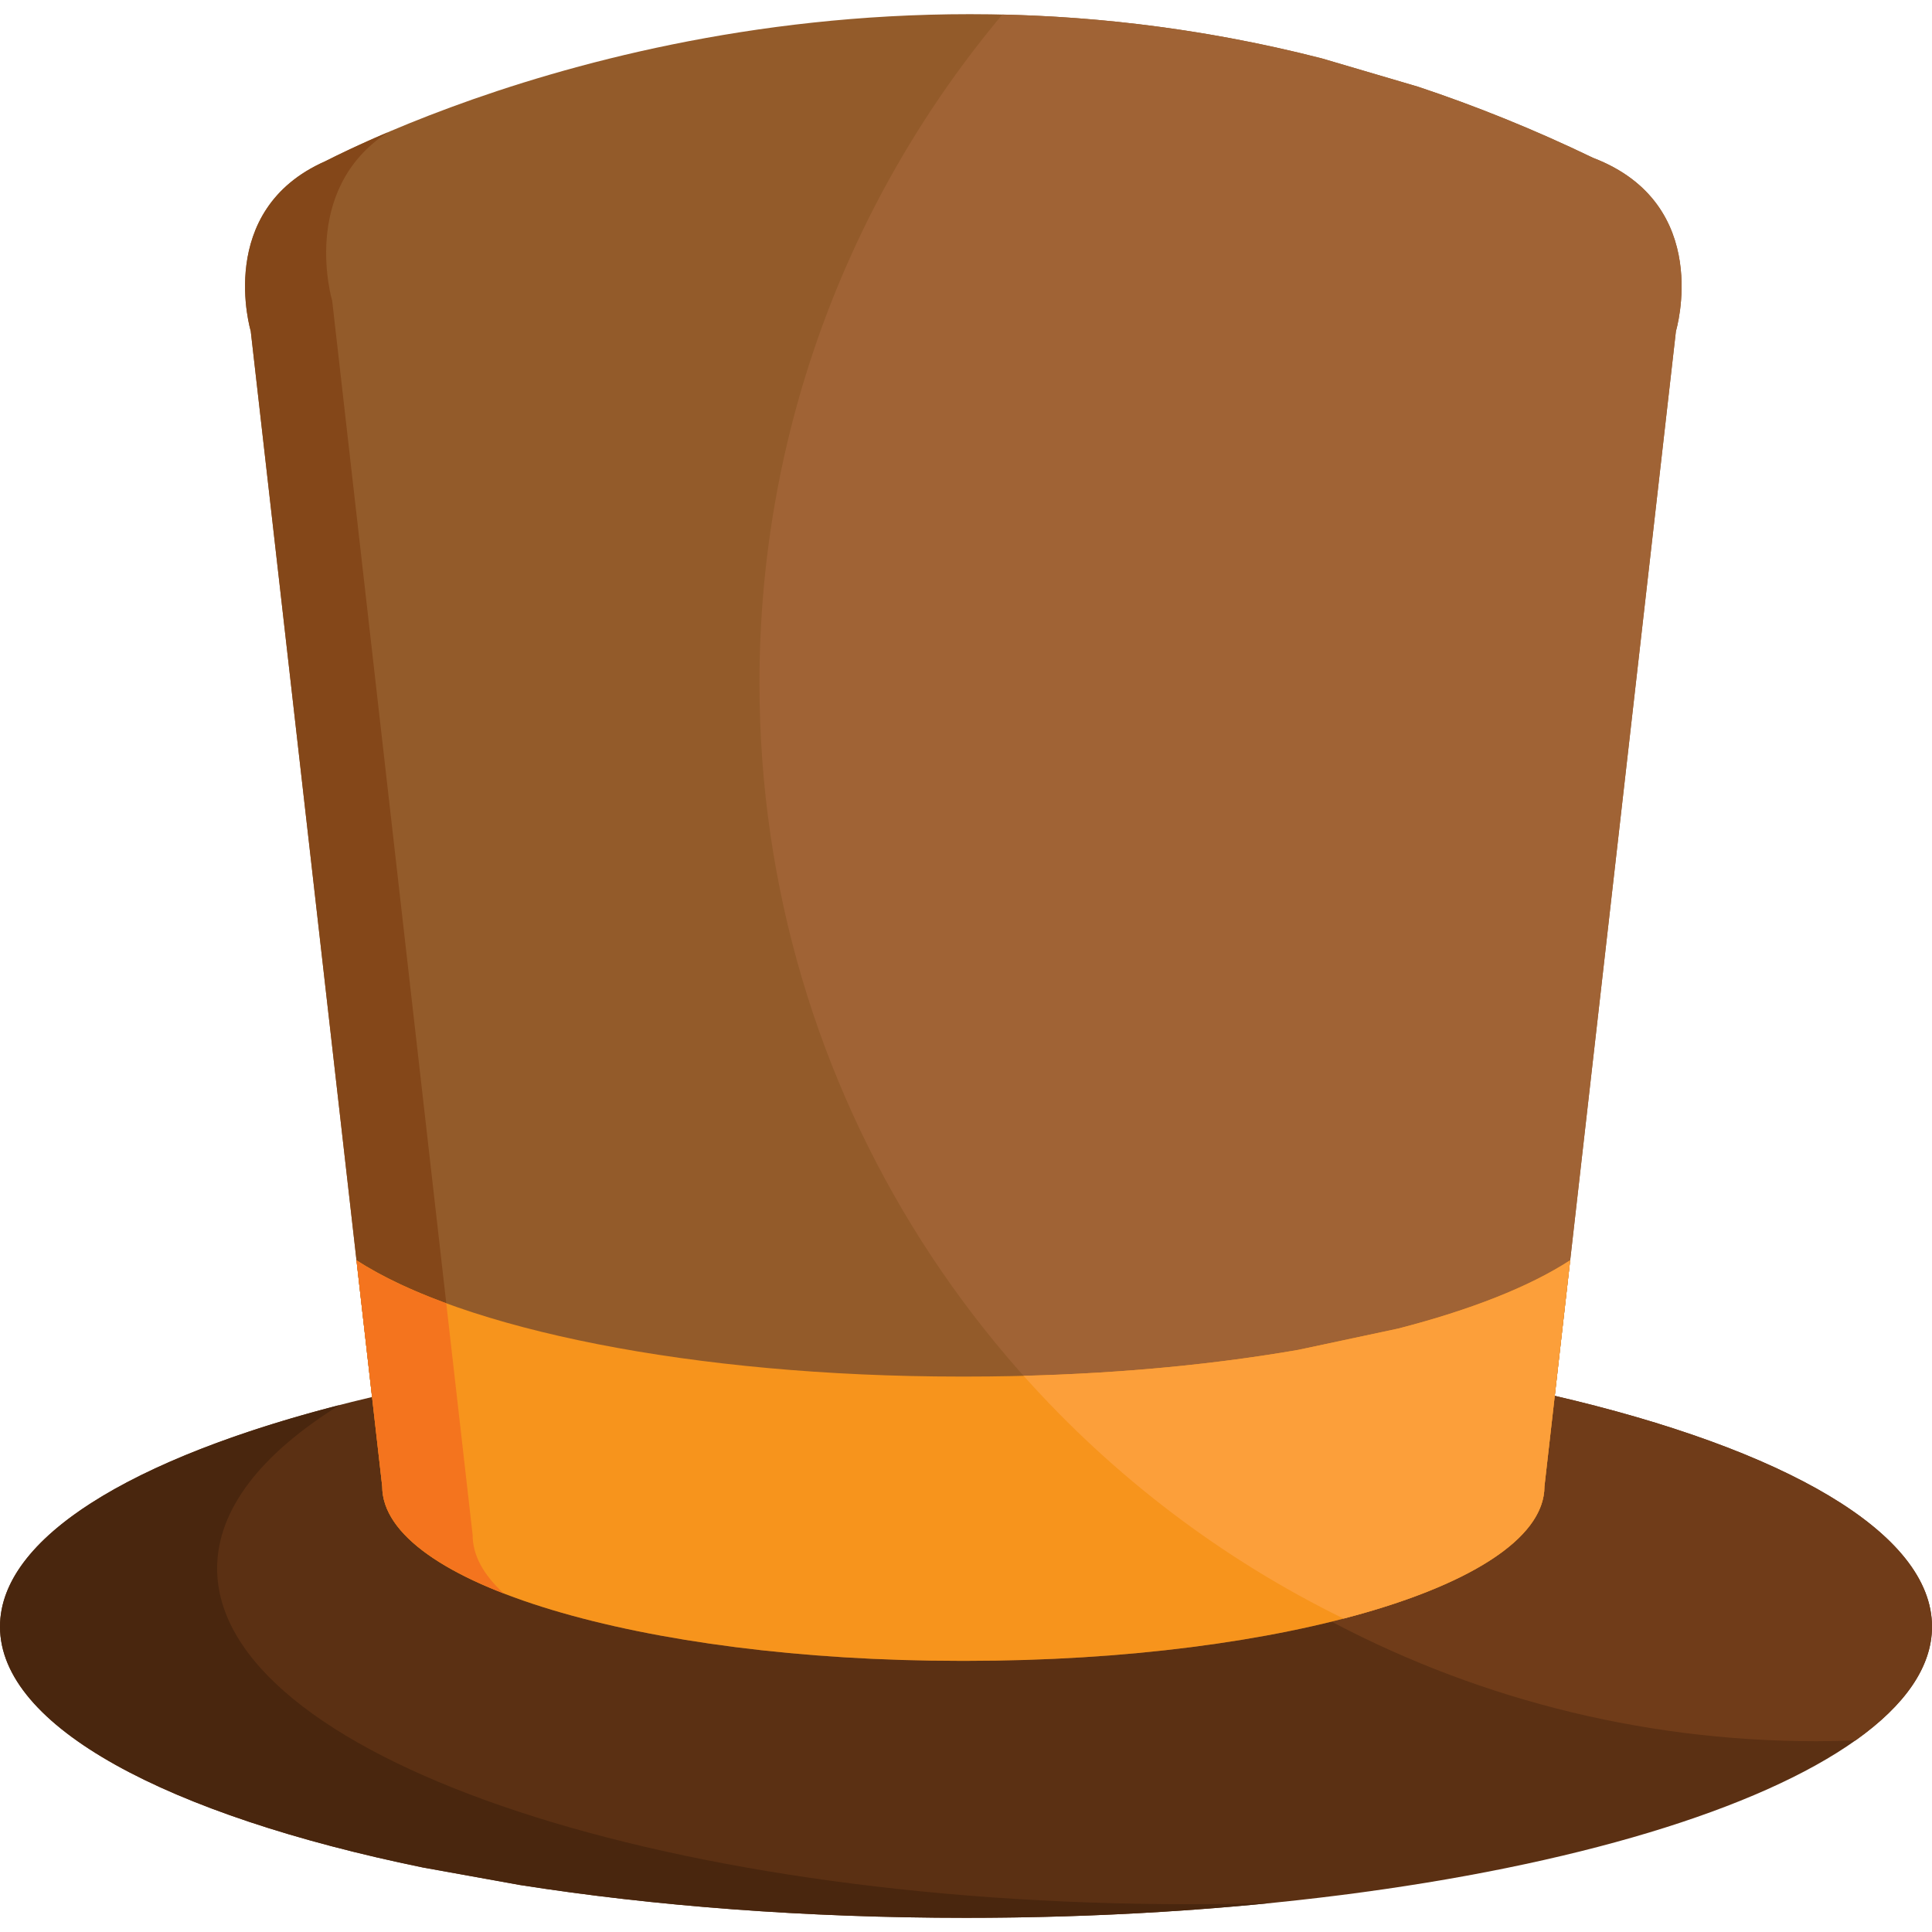
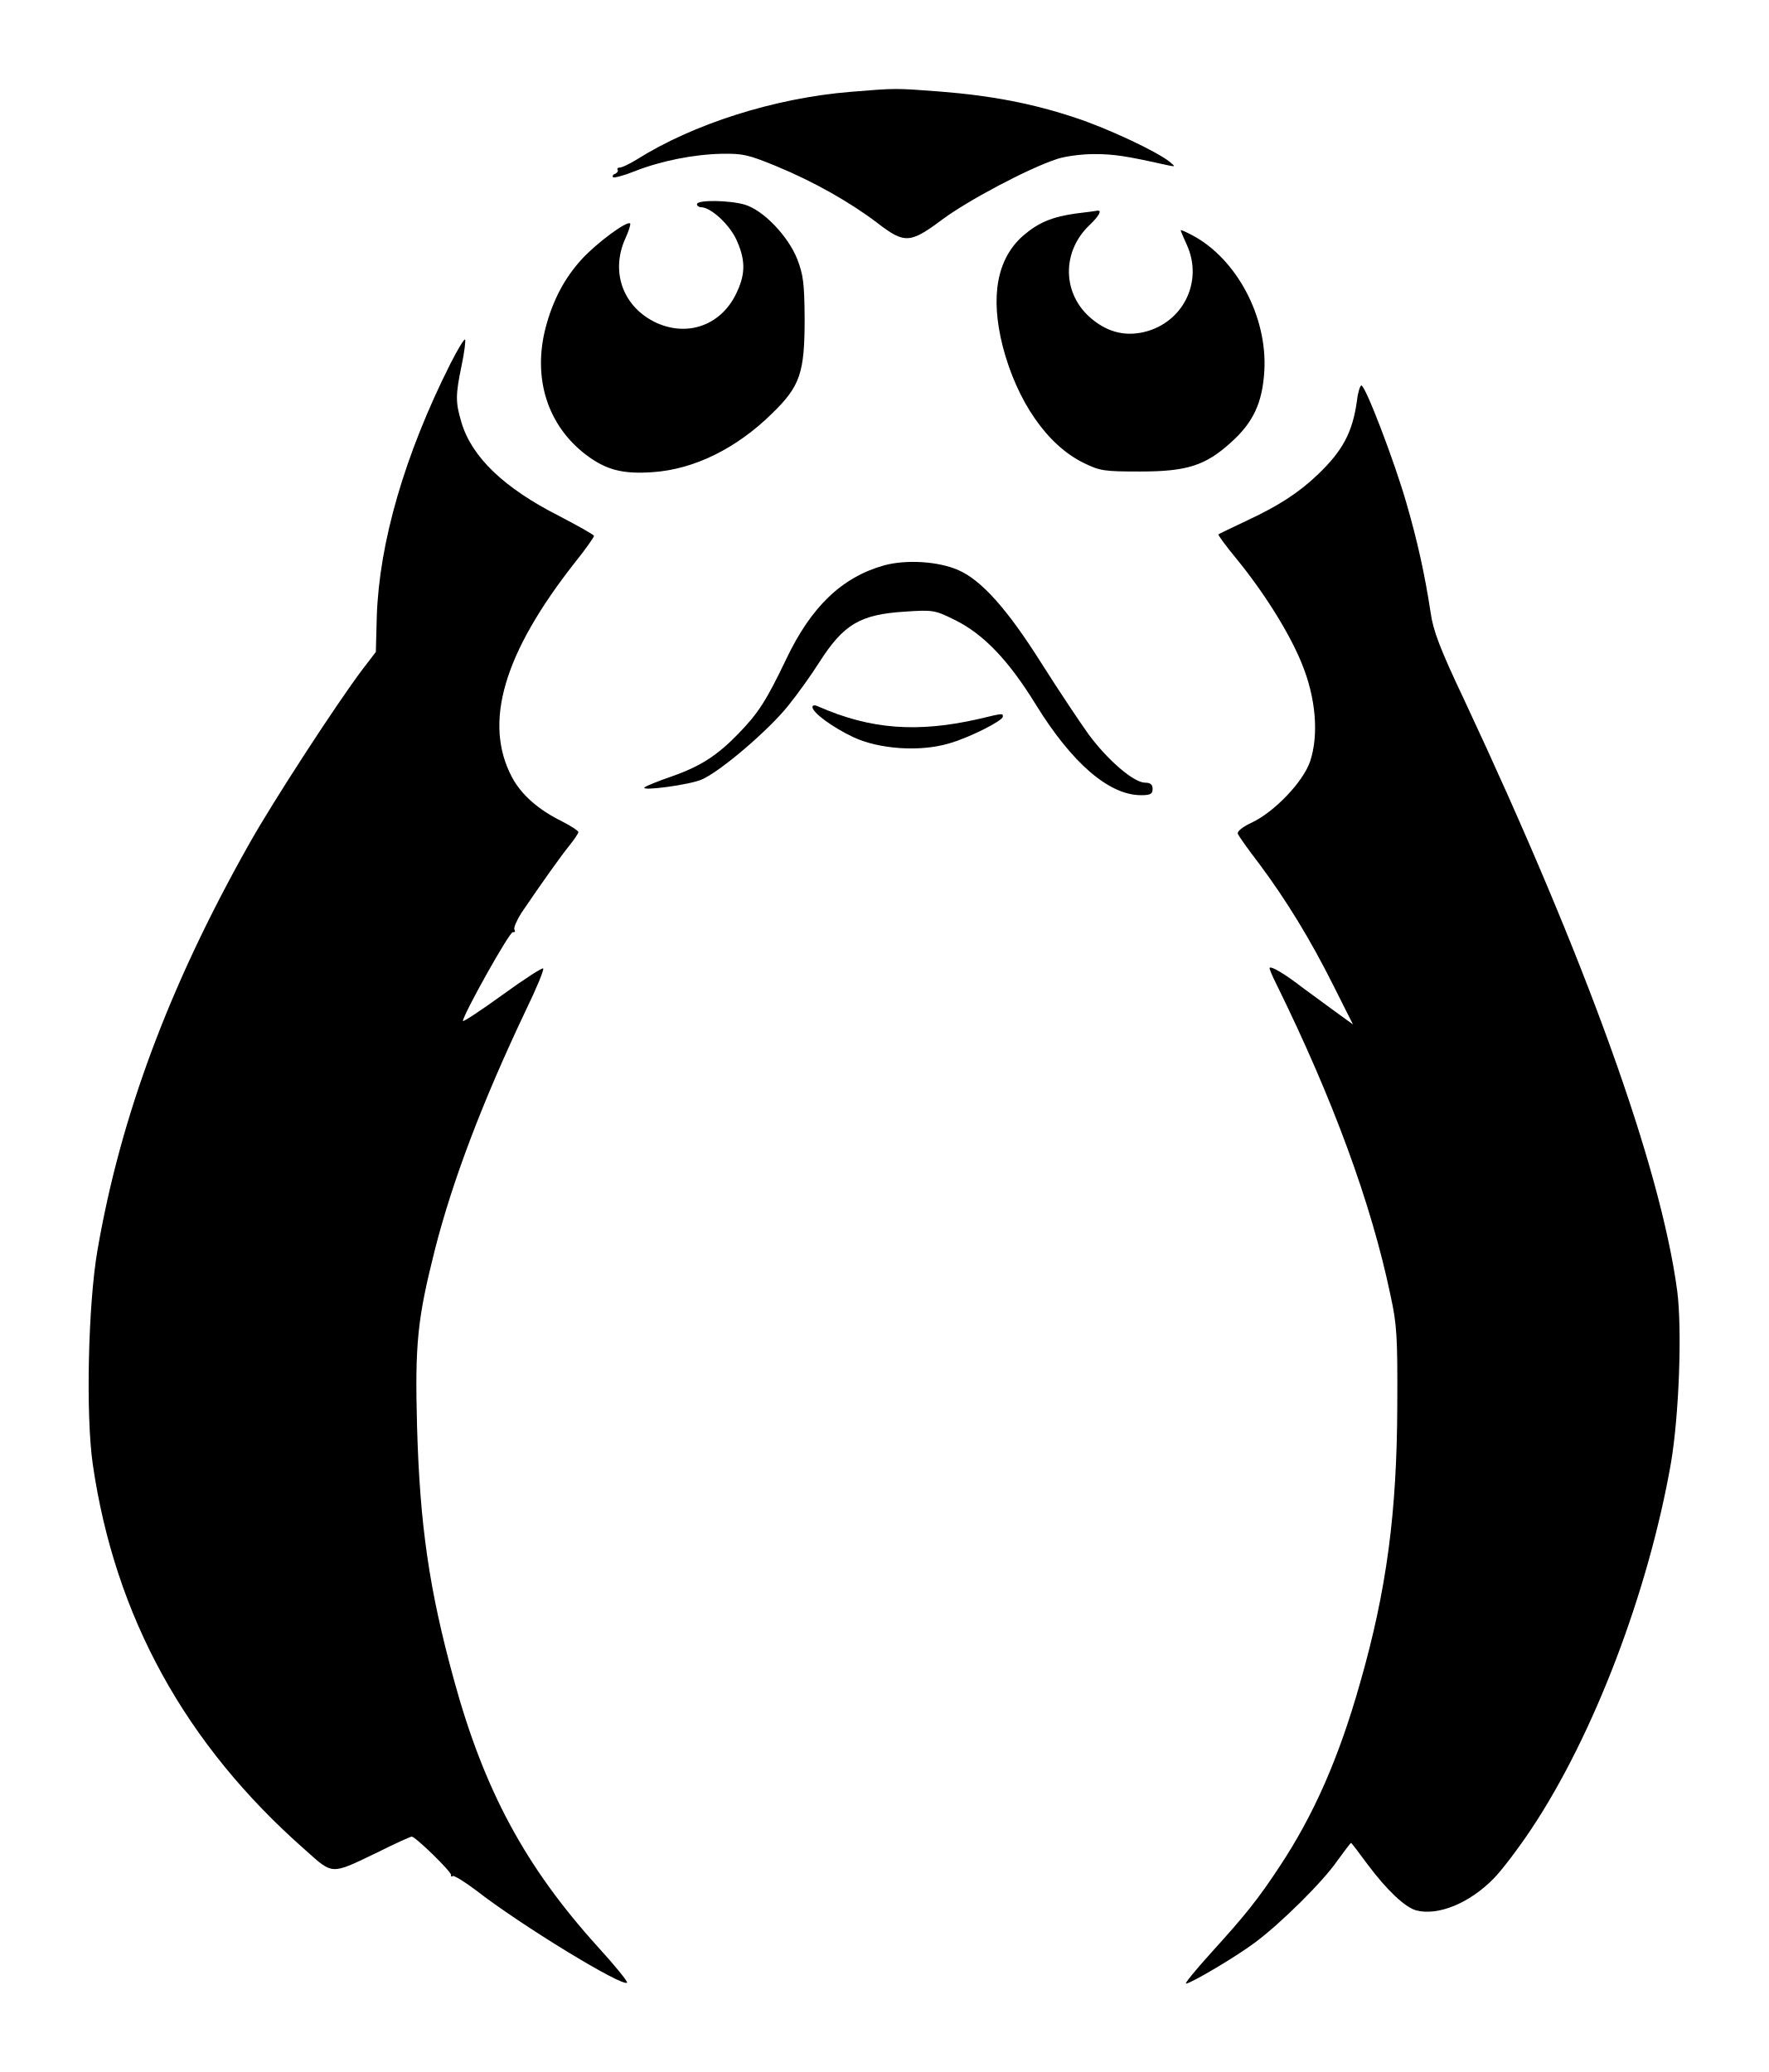
- <svg xmlns="http://www.w3.org/2000/svg" version="1.1" id="Layer_1" x="0px" y="0px" viewBox="0 0 512 512" style="enable-background:new 0 0 512 512;" xml:space="preserve">
-   <path style="fill:#5B3013;" d="M137.746,499.538c35.372,5.563,75.595,8.707,118.254,8.707c141.384,0,256-34.545,256-77.164  c0-24.947-39.288-47.124-100.216-61.229l-2.492,21.884c0,25.518-68.631,46.204-153.292,46.204c-0.237,0-0.471-0.003-0.706-0.003  c-0.235,0-0.469,0.003-0.706,0.003c-84.662,0-153.292-20.686-153.292-46.204l-2.455-21.568C38.694,384.288,0,406.322,0,431.081  c0,26.528,44.407,49.928,112.037,63.816" />
-   <path style="fill:#703C19;" d="M411.784,369.852l-2.492,21.884c0,14.838-23.206,28.04-59.272,36.494  c39.057,21.181,83.799,33.212,131.352,33.212c3.465,0,6.911-0.086,10.346-0.213C504.774,451.969,512,441.78,512,431.081  C512,406.134,472.712,383.957,411.784,369.852z" />
-   <path style="fill:#935B2A;" d="M350.309,15.482C218.764-18.242,110.86,30.23,86.147,42.758c-29.302,12.96-19.7,44.971-19.7,44.971  l34.85,306.213c0,25.518,68.631,46.204,153.292,46.204c0.237,0,0.471-0.003,0.706-0.003s0.469,0.003,0.706,0.003  c84.662,0,153.292-20.686,153.292-46.204l34.85-306.213c0,0,10.079-33.627-21.982-45.905c-15.654-7.55-31.139-13.772-46.371-18.842" />
-   <path style="fill:#844719;" d="M125.254,406.763L88.029,79.682c0,0-8.773-29.318,14.794-44.648  c-7.313,3.121-12.948,5.832-16.677,7.723c-29.302,12.961-19.7,44.972-19.7,44.972l34.85,306.213  c0,10.682,12.033,20.516,32.225,28.341C128.163,417.402,125.254,412.186,125.254,406.763z" />
-   <path style="fill:#A06335;" d="M422.16,41.824c-15.654-7.55-31.139-13.772-46.371-18.842l-25.481-7.499  c-29.659-7.604-58.108-11.018-84.681-11.62c-40.165,47.927-64.361,109.691-64.361,177.114c0,108.931,63.13,203.105,154.794,247.966  c32.595-8.473,53.231-21.011,53.231-35.003l34.85-306.213C444.143,87.728,454.221,54.1,422.16,41.824z" />
-   <path style="fill:#F7941C;" d="M344.15,357.709c-25.905,4.513-55.973,7.095-88.044,7.095c-0.271,0-0.54-0.003-0.811-0.003  s-0.54,0.003-0.811,0.003c-70.924,0-132.052-12.629-160.012-30.831l6.824,59.966c0,25.518,68.631,46.204,153.292,46.204  c0.237,0,0.471-0.003,0.706-0.003s0.469,0.003,0.706,0.003c84.662,0,153.292-20.686,153.292-46.204l6.826-59.966  c-10.747,6.996-26.393,13.168-45.612,18.116" />
-   <path style="fill:#F4741E;" d="M101.38,395.4c0.025,0.251,0.056,0.501,0.095,0.75c0.022,0.138,0.047,0.274,0.072,0.411  c0.044,0.234,0.091,0.466,0.148,0.698c0.032,0.138,0.065,0.276,0.101,0.415c0.065,0.238,0.135,0.476,0.21,0.714  c0.041,0.126,0.077,0.251,0.12,0.378c0.104,0.301,0.218,0.603,0.343,0.901c0.023,0.059,0.043,0.118,0.068,0.176  c0.15,0.351,0.313,0.703,0.487,1.051c0.064,0.126,0.133,0.251,0.2,0.376c0.12,0.228,0.243,0.455,0.375,0.682  c0.086,0.146,0.174,0.293,0.264,0.437c0.126,0.207,0.256,0.411,0.391,0.617c0.099,0.151,0.2,0.303,0.305,0.453  c0.14,0.202,0.286,0.402,0.435,0.603c0.11,0.149,0.217,0.296,0.333,0.443c0.171,0.22,0.351,0.439,0.532,0.66  c0.104,0.123,0.2,0.249,0.306,0.372c0.276,0.323,0.567,0.644,0.866,0.964c0.143,0.154,0.295,0.305,0.443,0.458  c0.176,0.182,0.352,0.363,0.538,0.544c0.169,0.166,0.345,0.333,0.521,0.498c0.173,0.164,0.348,0.328,0.529,0.491  c0.189,0.172,0.381,0.343,0.576,0.514c0.176,0.155,0.359,0.31,0.541,0.464c0.207,0.174,0.412,0.348,0.626,0.522  c0.177,0.145,0.362,0.289,0.545,0.433c0.848,0.669,1.745,1.331,2.692,1.985c0.171,0.118,0.341,0.238,0.516,0.355  c0.284,0.192,0.574,0.381,0.865,0.571c0.181,0.118,0.363,0.237,0.549,0.354c0.299,0.192,0.604,0.381,0.912,0.571  c0.177,0.11,0.358,0.219,0.54,0.328c0.327,0.197,0.656,0.394,0.991,0.589c0.142,0.083,0.289,0.164,0.431,0.247  c1.259,0.72,2.577,1.431,3.957,2.129c0.101,0.051,0.2,0.102,0.301,0.153c0.417,0.209,0.844,0.417,1.271,0.625  c0.158,0.075,0.314,0.152,0.471,0.227c0.424,0.203,0.854,0.403,1.287,0.604c0.161,0.074,0.323,0.149,0.484,0.223  c0.449,0.206,0.903,0.41,1.364,0.614c0.112,0.048,0.226,0.098,0.338,0.146c1.646,0.718,3.354,1.423,5.127,2.113  c0.024,0.01,0.05,0.02,0.074,0.029c-5.359-4.881-8.268-10.096-8.268-15.519l-6.987-61.384c-9.442-3.465-17.474-7.291-23.796-11.406  l6.824,59.966c0,0.37,0.018,0.738,0.046,1.106C101.353,395.165,101.367,395.282,101.38,395.4z" />
-   <path style="fill:#FC9F3A;" d="M344.15,357.709c-21.779,3.794-46.507,6.216-72.888,6.894c23.709,26.569,52.477,48.522,84.799,64.34  c32.595-8.473,53.231-21.011,53.231-35.003l6.826-59.966c-10.747,6.996-26.393,13.168-45.612,18.116L344.15,357.709z" />
-   <path style="fill:#49260E;" d="M314.728,504.63c-142.037,0-257.184-39.839-257.184-88.981c0-15.72,11.801-30.487,32.481-43.305  C34.949,386.497,0,407.555,0,431.081c0,26.528,44.407,49.928,112.037,63.816l25.709,4.639c35.372,5.563,75.595,8.707,118.254,8.707  c28.338,0,55.598-1.391,81.078-3.953C329.711,504.511,322.26,504.63,314.728,504.63z" />
-   <g>
- </g>
-   <g>
- </g>
-   <g>
- </g>
-   <g>
- </g>
-   <g>
- </g>
-   <g>
- </g>
-   <g>
- </g>
-   <g>
- </g>
-   <g>
- </g>
-   <g>
- </g>
-   <g>
- </g>
-   <g>
- </g>
-   <g>
- </g>
-   <g>
- </g>
-   <g>
- </g>
+ <svg xmlns="http://www.w3.org/2000/svg" width="320px" height="375px" viewBox="0 0 320 375" version="1.1">
+   <defs />
+   <g id="Page-1" stroke="none" stroke-width="1" fill="none" fill-rule="evenodd">
+     <g id="Custom-Preset-2" fill="#000000" fill-rule="nonzero">
+       <g id="porg" transform="translate(16, 16)">
+         <path d="M137.901,0.623 C124.066,1.755 109.384,6.452 99.162,12.905 C97.864,13.697 96.565,14.32 96.169,14.32 C95.774,14.32 95.605,14.546 95.774,14.773 C95.887,14.999 95.661,15.282 95.322,15.452 C94.927,15.565 94.758,15.848 94.927,16.075 C95.096,16.244 96.847,15.792 98.824,14.999 C103.567,13.131 109.44,11.943 114.635,11.83 C118.419,11.773 119.435,11.999 124.518,14.094 C131.238,16.867 137.845,20.603 142.814,24.395 C147.671,28.131 148.687,28.074 154.447,23.772 C158.965,20.376 170.033,14.49 175.228,12.792 C176.696,12.282 179.746,11.886 182.005,11.886 C185.562,11.886 187.765,12.226 195.106,13.867 C196.744,14.207 196.744,14.207 195.671,13.301 C193.468,11.49 184.489,7.245 178.616,5.32 C170.993,2.773 163.482,1.302 154.052,0.566 C145.864,-0.057 146.259,-0.057 137.901,0.623 Z" id="Shape" />
+         <path d="M110.118,20.942 C110.118,21.225 110.456,21.508 110.852,21.508 C112.602,21.508 115.934,24.565 117.233,27.338 C118.871,30.904 118.927,33.451 117.402,36.734 C114.748,42.733 108.649,45.054 102.833,42.45 C96.791,39.677 94.419,33.281 97.129,27.225 C97.751,25.867 98.146,24.621 98.033,24.451 C97.468,23.885 91.991,27.961 89.28,30.904 C86.118,34.357 84.028,38.375 82.729,43.3 C80.358,52.469 83.068,61.016 90.071,66.336 C93.685,69.053 96.678,69.845 102.155,69.449 C109.553,68.94 117.233,65.204 123.671,58.865 C128.809,53.884 129.6,51.507 129.6,41.601 C129.544,35.262 129.374,33.791 128.245,30.847 C126.551,26.659 122.146,22.074 118.814,21.055 C115.991,20.206 110.118,20.15 110.118,20.942 Z M178.673,22.64 C174.325,23.263 171.896,24.282 169.129,26.659 C164.386,30.847 163.144,37.639 165.459,46.752 C168.056,56.657 173.478,64.525 180.028,67.751 C183.021,69.223 183.699,69.336 190.306,69.336 C198.776,69.336 202.108,68.26 206.682,64.129 C210.805,60.45 212.442,56.884 212.781,51.11 C213.346,41.318 207.755,30.847 199.793,26.602 C198.607,25.98 197.647,25.527 197.647,25.697 C197.647,25.81 198.155,26.999 198.776,28.357 C201.656,34.753 198.325,41.941 191.661,43.922 C187.991,44.998 184.602,44.262 181.553,41.715 C176.188,37.3 176.019,29.546 181.214,24.678 C182.852,23.093 183.473,22.018 182.569,22.131 C182.287,22.187 180.593,22.414 178.673,22.64 Z M65.506,49.809 C57.205,66.336 52.631,82.184 52.179,95.542 L52.009,101.994 L49.581,105.164 C44.894,111.39 33.431,128.993 29.082,136.747 C14.682,162.274 5.816,185.99 1.638,210.271 C-0.056,220.007 -0.508,240.043 0.791,249.043 C4.8,276.551 17.506,299.7 39.191,318.775 C44.329,323.36 43.765,323.36 52.348,319.228 C55.511,317.643 58.278,316.398 58.504,316.398 C59.181,316.398 65.788,322.85 65.619,323.36 C65.562,323.643 65.675,323.699 65.958,323.529 C66.184,323.416 68.047,324.548 70.08,326.076 C78.212,332.416 96.678,343.679 97.468,342.83 C97.638,342.66 95.266,339.717 92.104,336.265 C79.059,321.831 71.605,308.021 66.127,287.984 C61.666,271.74 59.972,260.08 59.464,242.138 C59.068,227.195 59.52,222.78 62.682,210.215 C65.901,197.593 71.322,183.33 79.172,166.802 C81.092,162.84 82.504,159.444 82.278,159.274 C82.108,159.104 78.776,161.255 74.88,164.085 C70.984,166.915 67.765,169.01 67.765,168.783 C67.821,167.595 76.235,152.539 76.8,152.709 C77.139,152.765 77.308,152.595 77.082,152.256 C76.913,151.916 77.478,150.614 78.325,149.256 C82.165,143.596 85.553,138.841 87.078,136.974 C87.925,135.898 88.659,134.823 88.659,134.596 C88.659,134.37 87.304,133.464 85.722,132.672 C81.374,130.521 78.381,127.861 76.687,124.748 C71.379,114.843 75.106,102.164 88.207,85.58 C90.014,83.316 91.482,81.222 91.482,80.996 C91.482,80.769 88.602,79.184 85.158,77.373 C75.219,72.336 69.346,66.732 67.482,60.393 C66.409,56.77 66.409,55.525 67.539,50.092 C68.047,47.714 68.273,45.62 68.16,45.45 C67.991,45.281 66.805,47.262 65.506,49.809 Z M229.553,56.431 C228.762,62.261 226.955,65.6 222.381,69.958 C218.993,73.185 215.322,75.562 209.619,78.222 C206.908,79.524 204.593,80.599 204.48,80.713 C204.367,80.826 205.779,82.75 207.642,85.014 C212.612,91.07 217.299,98.485 219.558,104.089 C222.099,110.258 222.664,116.937 221.082,121.748 C219.84,125.484 214.588,130.974 210.466,132.898 C208.885,133.634 207.812,134.483 207.981,134.879 C208.094,135.276 209.845,137.709 211.878,140.37 C216.734,146.879 221.139,154.067 225.318,162.444 L228.819,169.406 L225.769,167.198 C224.132,166.01 221.365,163.972 219.671,162.727 C216.452,160.236 214.024,158.821 213.741,159.161 C213.628,159.274 214.193,160.576 214.984,162.161 C225.205,182.933 232.151,201.838 235.595,218.365 C236.781,223.742 236.894,225.95 236.838,238.289 C236.781,257.703 234.918,271.796 230.118,288.55 C226.278,302.134 221.76,312.436 215.492,321.888 C211.652,327.718 209.393,330.548 203.125,337.453 C200.358,340.51 198.325,343 198.607,343 C199.454,343 207.868,338.019 211.144,335.529 C215.774,332.076 223.398,324.548 225.995,320.756 C227.294,319.001 228.367,317.53 228.48,317.53 C228.536,317.53 229.892,319.284 231.473,321.435 C234.918,326.076 238.306,329.246 240.282,329.755 C244.235,330.774 249.882,328.454 254.231,324.039 C255.755,322.511 258.861,318.379 261.12,314.983 C272.414,298.002 282.296,272.023 286.362,248.76 C287.831,240.1 288.395,224.648 287.492,217.63 C284.442,194.989 271.002,157.746 248.866,110.484 C244.574,101.428 243.332,98.146 242.88,94.919 C241.807,87.901 240.508,82.014 238.475,74.996 C236.329,67.525 231.078,53.771 230.344,53.771 C230.118,53.771 229.722,54.959 229.553,56.431 Z M144,86.316 C136.32,88.467 130.729,93.844 126.212,103.409 C122.654,110.824 121.242,113.032 117.628,116.767 C113.788,120.729 110.739,122.71 105.544,124.521 C103.059,125.37 100.856,126.276 100.631,126.502 C99.84,127.238 108.762,126.05 110.965,125.087 C114.296,123.672 123.106,116.145 126.664,111.673 C128.358,109.579 130.899,106.013 132.254,103.862 C136.659,96.957 139.652,95.202 147.784,94.693 C152.866,94.353 153.148,94.41 156.819,96.221 C161.958,98.768 166.475,103.466 171.388,111.447 C177.939,122.088 184.659,127.917 190.475,127.917 C192.169,127.917 192.565,127.691 192.565,126.785 C192.565,125.993 192.169,125.653 191.209,125.653 C189.176,125.653 184.489,121.635 181.045,116.994 C179.407,114.73 175.567,108.956 172.518,104.145 C166.249,94.183 161.562,88.976 157.384,87.165 C153.713,85.58 148.009,85.241 144,86.316 Z" id="Shape" />
+         <path d="M131.012,111.956 C131.012,112.975 134.569,115.579 138.353,117.39 C143.04,119.597 150.381,120.107 155.633,118.578 C159.304,117.56 165.459,114.447 165.459,113.711 C165.459,113.088 165.628,113.032 161.167,114.107 C150.042,116.654 141.515,116.031 132.028,111.843 C131.407,111.56 131.012,111.617 131.012,111.956 Z" id="Shape" />
+       </g>
+     </g>
+   </g>
</svg>
